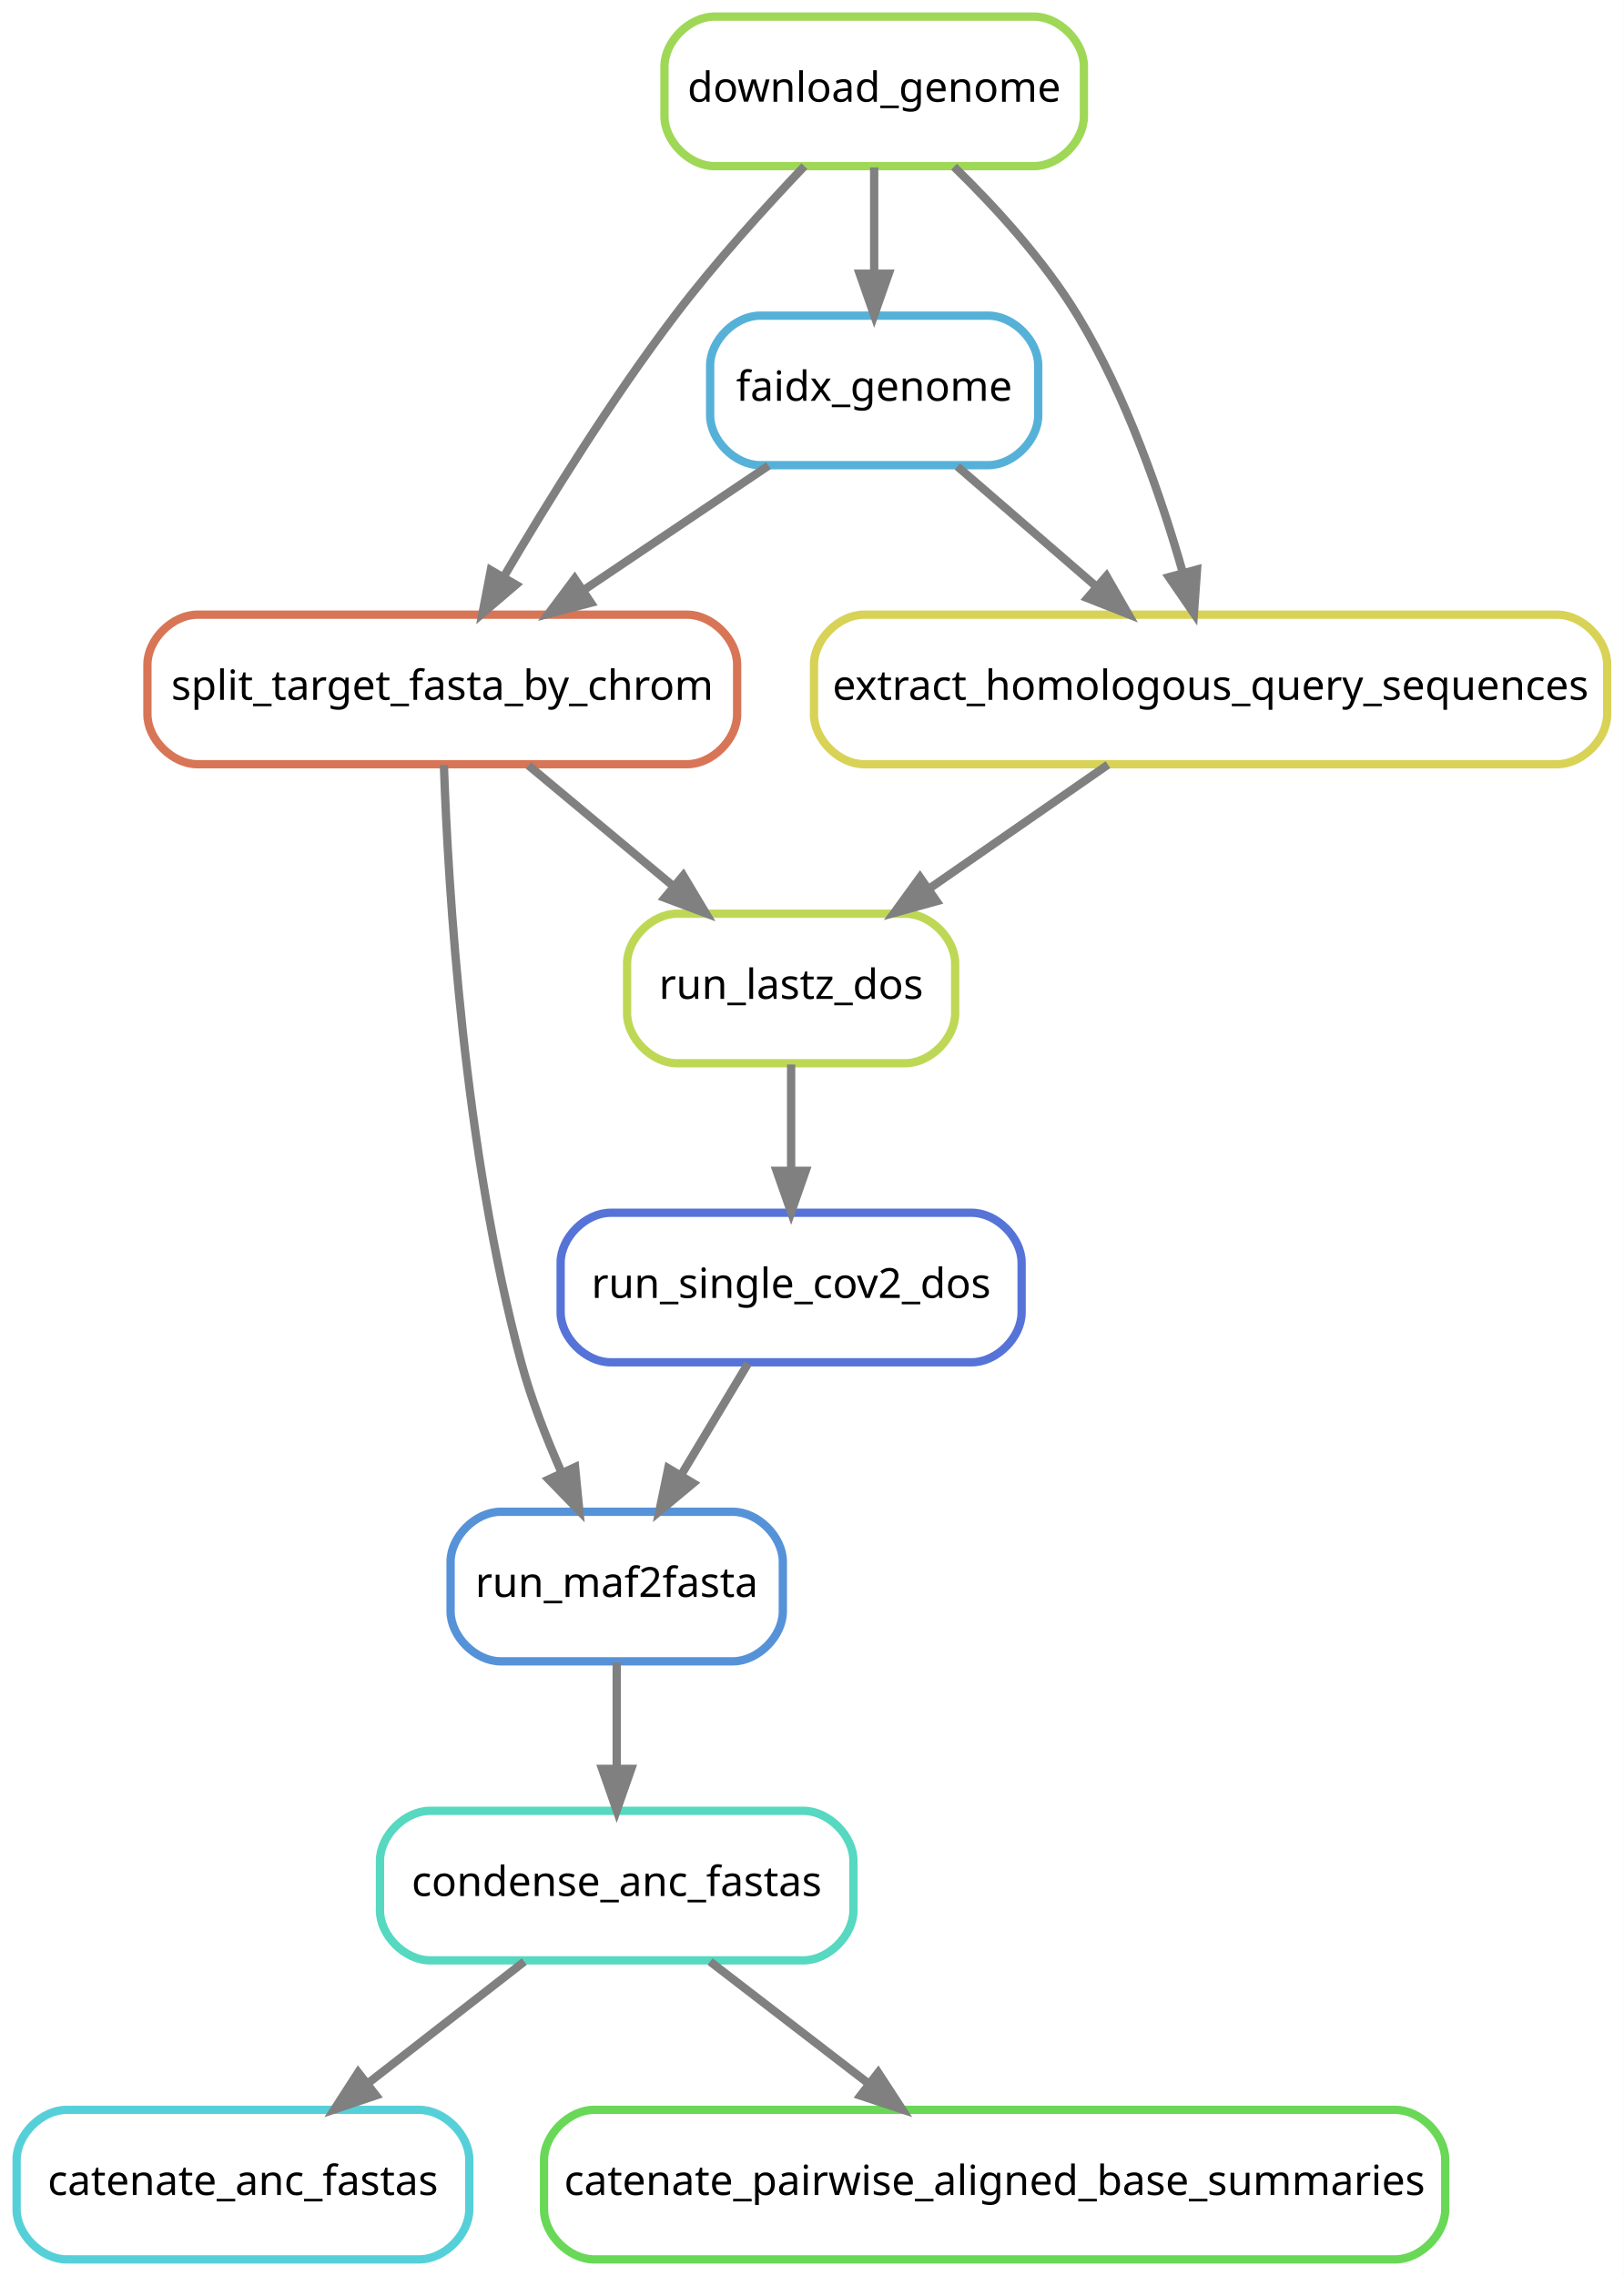
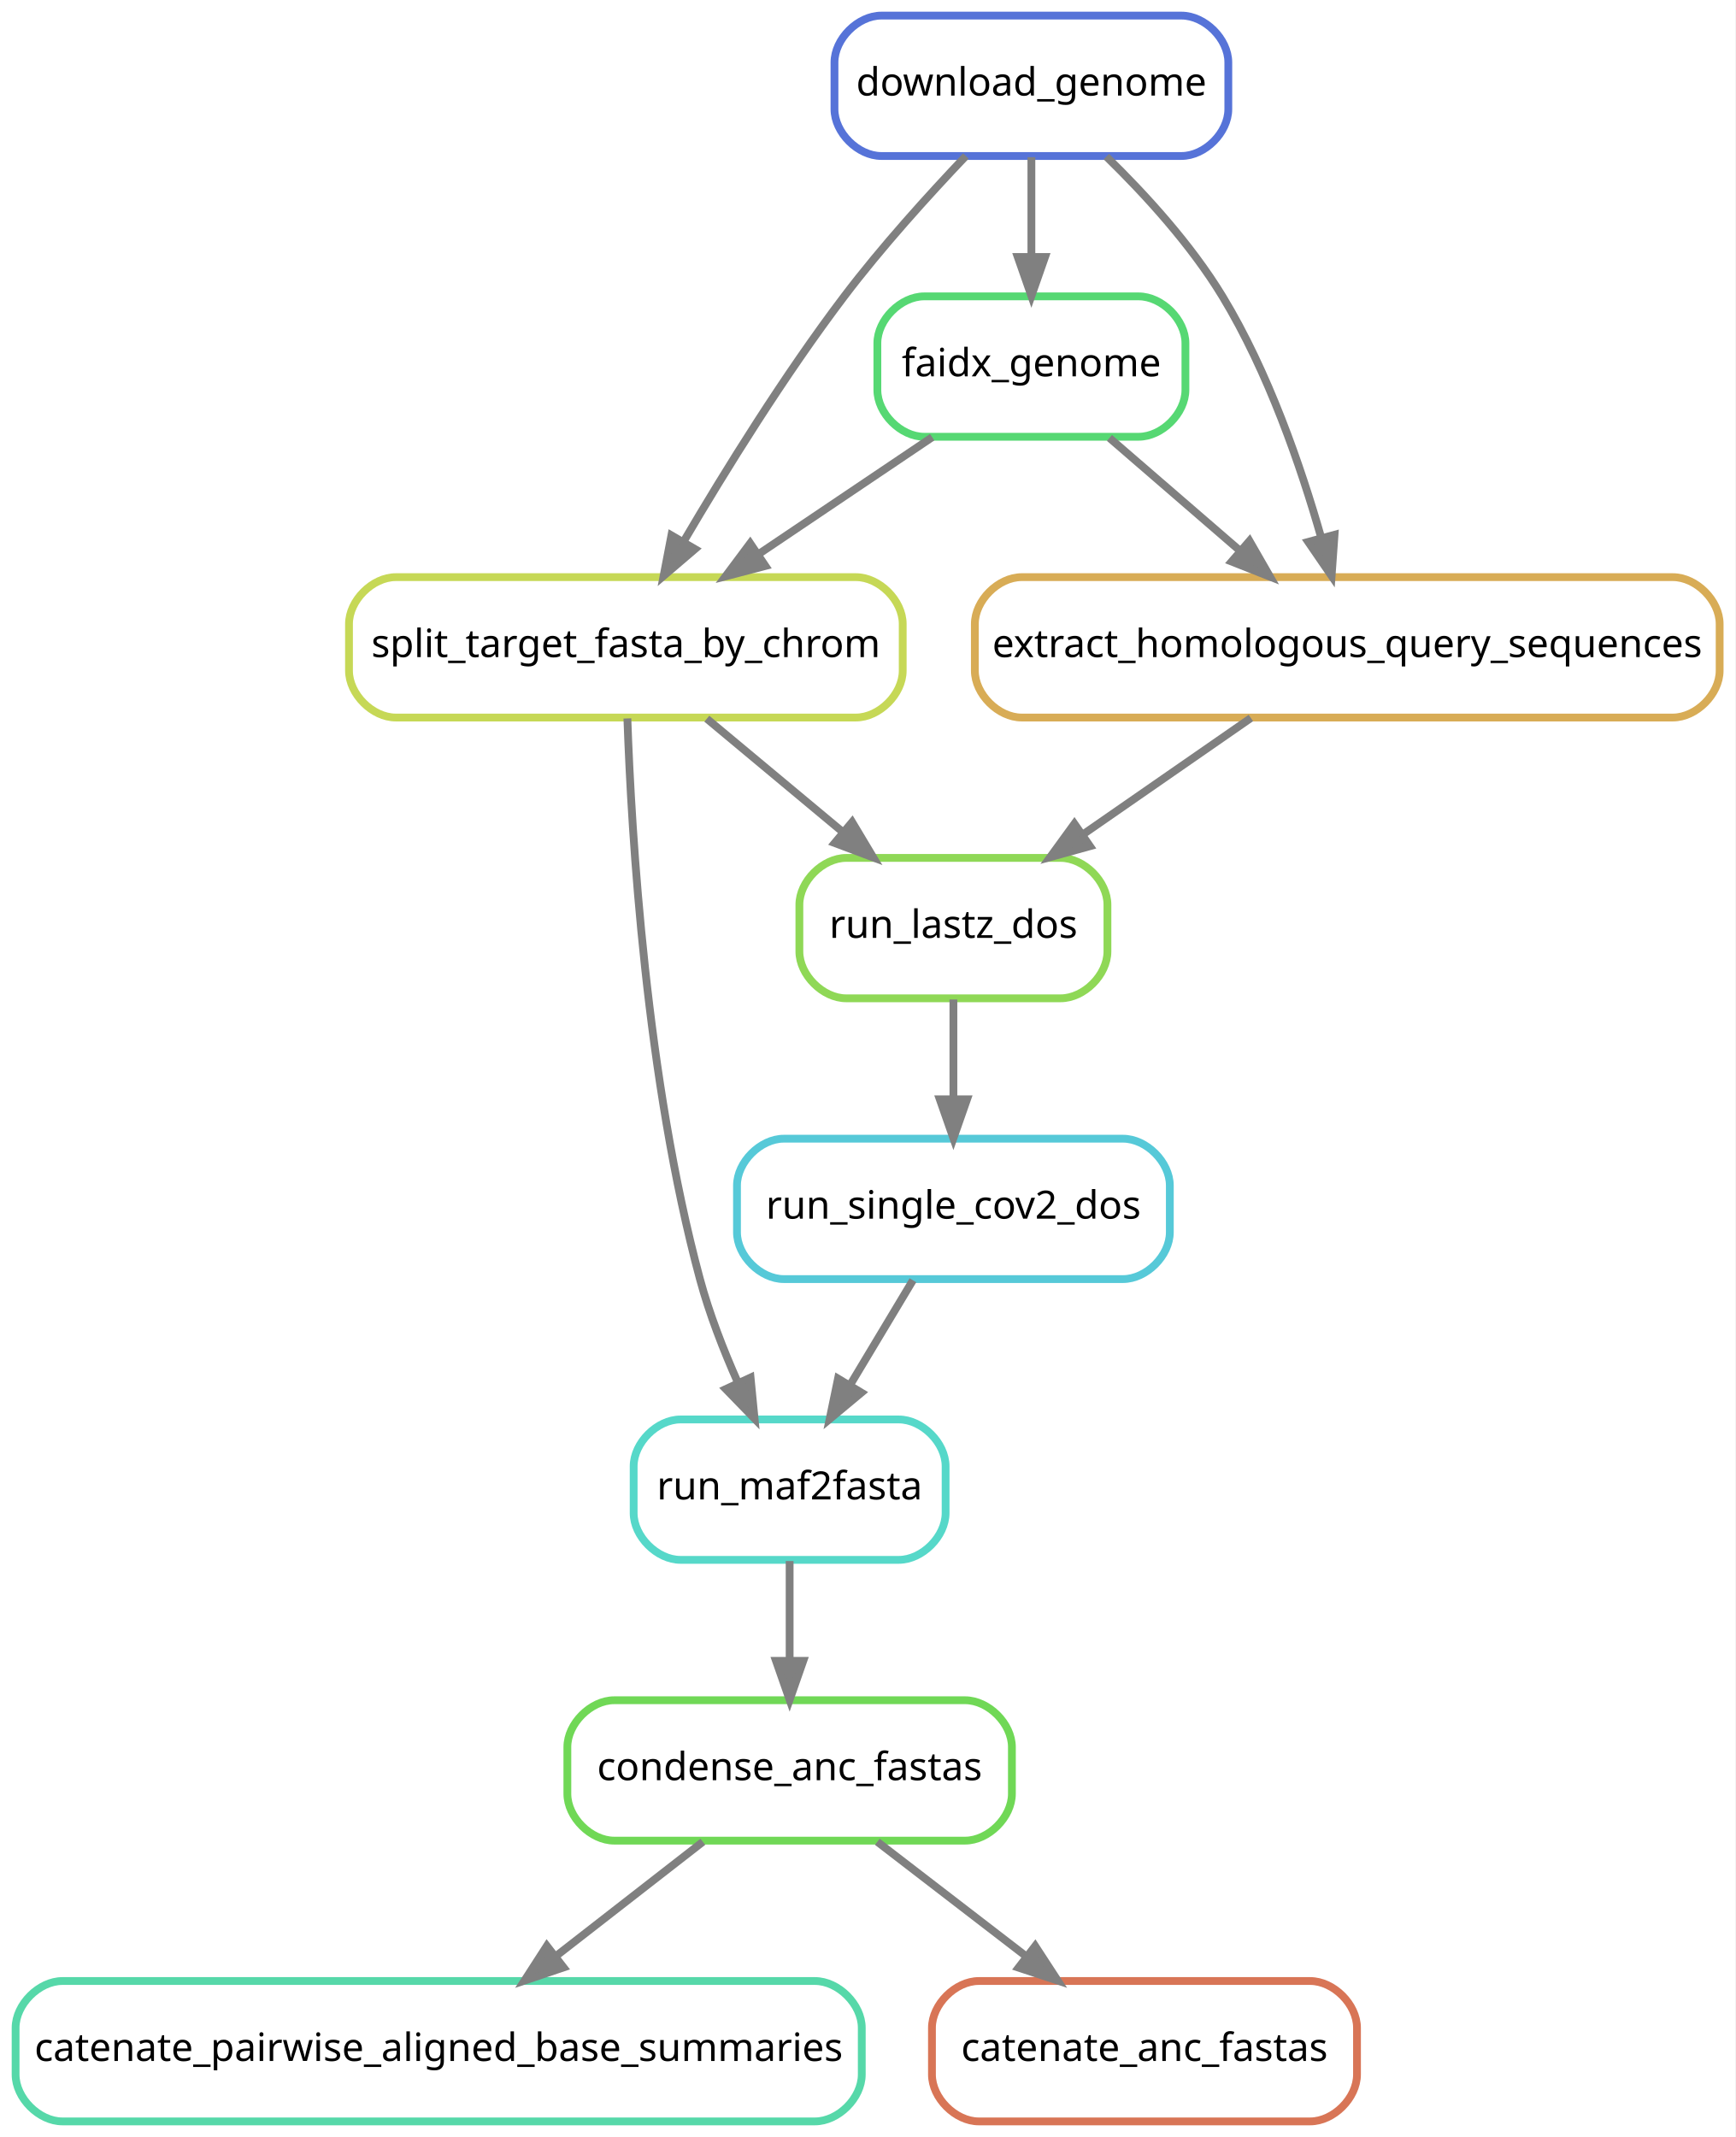
- <svg xmlns="http://www.w3.org/2000/svg" width="391pt" height="548pt" viewBox="0.00 0.00 391.00 548.00">
+ <svg xmlns="http://www.w3.org/2000/svg" width="445pt" height="548pt" viewBox="0.00 0.00 445.00 548.00">
  <g id="graph0" class="graph" transform="scale(1 1) rotate(0) translate(4 544)">
-     <polygon fill="white" stroke="transparent" points="-4,4 -4,-544 387,-544 387,4 -4,4" />
+     <polygon fill="white" stroke="transparent" points="-4,4 -4,-544 441,-544 441,4 -4,4" />
    <g id="node1" class="node">
-       <path fill="none" stroke="#56d0d8" stroke-width="2" d="M97,-36C97,-36 12,-36 12,-36 6,-36 0,-30 0,-24 0,-24 0,-12 0,-12 0,-6 6,0 12,0 12,0 97,0 97,0 103,0 109,-6 109,-12 109,-12 109,-24 109,-24 109,-30 103,-36 97,-36" />
-       <text text-anchor="middle" x="54.5" y="-15.5" font-family="sans" font-size="10.00">catenate_anc_fastas</text>
+       <path fill="none" stroke="#56d8a9" stroke-width="2" d="M205,-36C205,-36 12,-36 12,-36 6,-36 0,-30 0,-24 0,-24 0,-12 0,-12 0,-6 6,0 12,0 12,0 205,0 205,0 211,0 217,-6 217,-12 217,-12 217,-24 217,-24 217,-30 211,-36 205,-36" />
+       <text text-anchor="middle" x="108.5" y="-15.5" font-family="sans" font-size="10.00">catenate_pairwise_aligned_base_summaries</text>
    </g>
    <g id="node2" class="node">
-       <path fill="none" stroke="#56d8c1" stroke-width="2" d="M189.5,-108C189.5,-108 99.5,-108 99.5,-108 93.5,-108 87.5,-102 87.5,-96 87.5,-96 87.5,-84 87.5,-84 87.5,-78 93.5,-72 99.5,-72 99.5,-72 189.5,-72 189.5,-72 195.5,-72 201.5,-78 201.5,-84 201.5,-84 201.5,-96 201.5,-96 201.5,-102 195.5,-108 189.5,-108" />
-       <text text-anchor="middle" x="144.5" y="-87.5" font-family="sans" font-size="10.00">condense_anc_fastas</text>
+       <path fill="none" stroke="#70d856" stroke-width="2" d="M243.5,-108C243.5,-108 153.5,-108 153.5,-108 147.5,-108 141.5,-102 141.5,-96 141.5,-96 141.5,-84 141.5,-84 141.5,-78 147.5,-72 153.5,-72 153.5,-72 243.5,-72 243.5,-72 249.5,-72 255.5,-78 255.5,-84 255.5,-84 255.5,-96 255.5,-96 255.5,-102 249.5,-108 243.5,-108" />
+       <text text-anchor="middle" x="198.5" y="-87.5" font-family="sans" font-size="10.00">condense_anc_fastas</text>
    </g>
    <g id="edge1" class="edge">
-       <path fill="none" stroke="grey" stroke-width="2" d="M122.25,-71.7C110.92,-62.88 96.97,-52.03 84.68,-42.47" />
-       <polygon fill="grey" stroke="grey" stroke-width="2" points="86.53,-39.48 76.49,-36.1 82.24,-45.01 86.53,-39.48" />
+       <path fill="none" stroke="grey" stroke-width="2" d="M176.25,-71.7C164.92,-62.88 150.97,-52.03 138.68,-42.47" />
+       <polygon fill="grey" stroke="grey" stroke-width="2" points="140.53,-39.48 130.49,-36.1 136.24,-45.01 140.53,-39.48" />
    </g>
    <g id="node10" class="node">
-       <path fill="none" stroke="#68d856" stroke-width="2" d="M332,-36C332,-36 139,-36 139,-36 133,-36 127,-30 127,-24 127,-24 127,-12 127,-12 127,-6 133,0 139,0 139,0 332,0 332,0 338,0 344,-6 344,-12 344,-12 344,-24 344,-24 344,-30 338,-36 332,-36" />
-       <text text-anchor="middle" x="235.5" y="-15.5" font-family="sans" font-size="10.00">catenate_pairwise_aligned_base_summaries</text>
+       <path fill="none" stroke="#d87556" stroke-width="2" d="M332,-36C332,-36 247,-36 247,-36 241,-36 235,-30 235,-24 235,-24 235,-12 235,-12 235,-6 241,0 247,0 247,0 332,0 332,0 338,0 344,-6 344,-12 344,-12 344,-24 344,-24 344,-30 338,-36 332,-36" />
+       <text text-anchor="middle" x="289.5" y="-15.5" font-family="sans" font-size="10.00">catenate_anc_fastas</text>
    </g>
    <g id="edge13" class="edge">
-       <path fill="none" stroke="grey" stroke-width="2" d="M166.99,-71.7C178.46,-62.88 192.56,-52.03 204.98,-42.47" />
-       <polygon fill="grey" stroke="grey" stroke-width="2" points="207.47,-44.98 213.26,-36.1 203.2,-39.43 207.47,-44.98" />
+       <path fill="none" stroke="grey" stroke-width="2" d="M220.99,-71.7C232.46,-62.88 246.56,-52.03 258.98,-42.47" />
+       <polygon fill="grey" stroke="grey" stroke-width="2" points="261.47,-44.98 267.26,-36.1 257.2,-39.43 261.47,-44.98" />
    </g>
    <g id="node3" class="node">
-       <path fill="none" stroke="#5692d8" stroke-width="2" d="M172.5,-180C172.5,-180 116.5,-180 116.5,-180 110.5,-180 104.5,-174 104.5,-168 104.5,-168 104.5,-156 104.5,-156 104.5,-150 110.5,-144 116.5,-144 116.5,-144 172.5,-144 172.5,-144 178.5,-144 184.5,-150 184.5,-156 184.5,-156 184.5,-168 184.5,-168 184.5,-174 178.5,-180 172.5,-180" />
-       <text text-anchor="middle" x="144.5" y="-159.5" font-family="sans" font-size="10.00">run_maf2fasta</text>
+       <path fill="none" stroke="#56d8c9" stroke-width="2" d="M226.5,-180C226.5,-180 170.5,-180 170.5,-180 164.5,-180 158.5,-174 158.5,-168 158.5,-168 158.5,-156 158.5,-156 158.5,-150 164.5,-144 170.5,-144 170.5,-144 226.5,-144 226.5,-144 232.5,-144 238.5,-150 238.5,-156 238.5,-156 238.5,-168 238.5,-168 238.5,-174 232.5,-180 226.5,-180" />
+       <text text-anchor="middle" x="198.5" y="-159.5" font-family="sans" font-size="10.00">run_maf2fasta</text>
    </g>
    <g id="edge2" class="edge">
-       <path fill="none" stroke="grey" stroke-width="2" d="M144.5,-143.7C144.5,-135.98 144.5,-126.71 144.5,-118.11" />
-       <polygon fill="grey" stroke="grey" stroke-width="2" points="148,-118.1 144.5,-108.1 141,-118.1 148,-118.1" />
+       <path fill="none" stroke="grey" stroke-width="2" d="M198.5,-143.7C198.5,-135.98 198.5,-126.71 198.5,-118.11" />
+       <polygon fill="grey" stroke="grey" stroke-width="2" points="202,-118.1 198.5,-108.1 195,-118.1 202,-118.1" />
    </g>
    <g id="node4" class="node">
-       <path fill="none" stroke="#d87556" stroke-width="2" d="M161.5,-396C161.5,-396 43.5,-396 43.5,-396 37.5,-396 31.5,-390 31.5,-384 31.5,-384 31.5,-372 31.5,-372 31.5,-366 37.5,-360 43.5,-360 43.5,-360 161.5,-360 161.5,-360 167.5,-360 173.5,-366 173.5,-372 173.5,-372 173.5,-384 173.5,-384 173.5,-390 167.5,-396 161.5,-396" />
-       <text text-anchor="middle" x="102.5" y="-375.5" font-family="sans" font-size="10.00">split_target_fasta_by_chrom</text>
+       <path fill="none" stroke="#c6d856" stroke-width="2" d="M215.5,-396C215.5,-396 97.5,-396 97.5,-396 91.5,-396 85.5,-390 85.5,-384 85.5,-384 85.5,-372 85.5,-372 85.5,-366 91.5,-360 97.5,-360 97.5,-360 215.5,-360 215.5,-360 221.5,-360 227.5,-366 227.5,-372 227.5,-372 227.5,-384 227.5,-384 227.5,-390 221.5,-396 215.5,-396" />
+       <text text-anchor="middle" x="156.5" y="-375.5" font-family="sans" font-size="10.00">split_target_fasta_by_chrom</text>
+     </g>
+     <g id="edge4" class="edge">
+       <path fill="none" stroke="grey" stroke-width="2" d="M156.89,-359.77C157.93,-329.97 161.72,-267.09 175.5,-216 177.9,-207.09 181.55,-197.74 185.24,-189.42" />
+       <polygon fill="grey" stroke="grey" stroke-width="2" points="188.48,-190.75 189.51,-180.2 182.13,-187.8 188.48,-190.75" />
+     </g>
+     <g id="node8" class="node">
+       <path fill="none" stroke="#8fd856" stroke-width="2" d="M268,-324C268,-324 213,-324 213,-324 207,-324 201,-318 201,-312 201,-312 201,-300 201,-300 201,-294 207,-288 213,-288 213,-288 268,-288 268,-288 274,-288 280,-294 280,-300 280,-300 280,-312 280,-312 280,-318 274,-324 268,-324" />
+       <text text-anchor="middle" x="240.5" y="-303.5" font-family="sans" font-size="10.00">run_lastz_dos</text>
+     </g>
+     <g id="edge10" class="edge">
+       <path fill="none" stroke="grey" stroke-width="2" d="M177.26,-359.7C187.74,-350.97 200.61,-340.24 212,-330.75" />
+       <polygon fill="grey" stroke="grey" stroke-width="2" points="214.53,-333.19 219.97,-324.1 210.05,-327.82 214.53,-333.19" />
+     </g>
+     <g id="node5" class="node">
+       <path fill="none" stroke="#5673d8" stroke-width="2" d="M299,-540C299,-540 222,-540 222,-540 216,-540 210,-534 210,-528 210,-528 210,-516 210,-516 210,-510 216,-504 222,-504 222,-504 299,-504 299,-504 305,-504 311,-510 311,-516 311,-516 311,-528 311,-528 311,-534 305,-540 299,-540" />
+       <text text-anchor="middle" x="260.5" y="-519.5" font-family="sans" font-size="10.00">download_genome</text>
+     </g>
+     <g id="edge6" class="edge">
+       <path fill="none" stroke="grey" stroke-width="2" d="M243.7,-504C234.1,-493.91 222.1,-480.66 212.5,-468 197.19,-447.81 182.02,-423.35 171.34,-405.18" />
+       <polygon fill="grey" stroke="grey" stroke-width="2" points="174.23,-403.2 166.18,-396.32 168.18,-406.72 174.23,-403.2" />
+     </g>
+     <g id="node6" class="node">
+       <path fill="none" stroke="#56d873" stroke-width="2" d="M288,-468C288,-468 233,-468 233,-468 227,-468 221,-462 221,-456 221,-456 221,-444 221,-444 221,-438 227,-432 233,-432 233,-432 288,-432 288,-432 294,-432 300,-438 300,-444 300,-444 300,-456 300,-456 300,-462 294,-468 288,-468" />
+       <text text-anchor="middle" x="260.5" y="-447.5" font-family="sans" font-size="10.00">faidx_genome</text>
+     </g>
+     <g id="edge7" class="edge">
+       <path fill="none" stroke="grey" stroke-width="2" d="M260.5,-503.7C260.5,-495.98 260.5,-486.71 260.5,-478.11" />
+       <polygon fill="grey" stroke="grey" stroke-width="2" points="264,-478.1 260.5,-468.1 257,-478.1 264,-478.1" />
+     </g>
+     <g id="node9" class="node">
+       <path fill="none" stroke="#d8ac56" stroke-width="2" d="M425,-396C425,-396 258,-396 258,-396 252,-396 246,-390 246,-384 246,-384 246,-372 246,-372 246,-366 252,-360 258,-360 258,-360 425,-360 425,-360 431,-360 437,-366 437,-372 437,-372 437,-384 437,-384 437,-390 431,-396 425,-396" />
+       <text text-anchor="middle" x="341.5" y="-375.5" font-family="sans" font-size="10.00">extract_homologous_query_sequences</text>
+     </g>
+     <g id="edge12" class="edge">
+       <path fill="none" stroke="grey" stroke-width="2" d="M279.72,-503.85C289.69,-494.13 301.44,-481.28 309.5,-468 321.24,-448.67 329.61,-424.38 334.84,-406.06" />
+       <polygon fill="grey" stroke="grey" stroke-width="2" points="338.24,-406.87 337.49,-396.3 331.49,-405.04 338.24,-406.87" />
+     </g>
+     <g id="edge5" class="edge">
+       <path fill="none" stroke="grey" stroke-width="2" d="M235.06,-431.88C221.71,-422.89 205.18,-411.76 190.72,-402.03" />
+       <polygon fill="grey" stroke="grey" stroke-width="2" points="192.29,-398.87 182.04,-396.19 188.38,-404.68 192.29,-398.87" />
+     </g>
+     <g id="edge11" class="edge">
+       <path fill="none" stroke="grey" stroke-width="2" d="M280.52,-431.7C290.63,-422.97 303.04,-412.24 314.02,-402.75" />
+       <polygon fill="grey" stroke="grey" stroke-width="2" points="316.43,-405.29 321.71,-396.1 311.85,-399.99 316.43,-405.29" />
+     </g>
+     <g id="node7" class="node">
+       <path fill="none" stroke="#56c9d8" stroke-width="2" d="M284,-252C284,-252 197,-252 197,-252 191,-252 185,-246 185,-240 185,-240 185,-228 185,-228 185,-222 191,-216 197,-216 197,-216 284,-216 284,-216 290,-216 296,-222 296,-228 296,-228 296,-240 296,-240 296,-246 290,-252 284,-252" />
+       <text text-anchor="middle" x="240.5" y="-231.5" font-family="sans" font-size="10.00">run_single_cov2_dos</text>
    </g>
    <g id="edge3" class="edge">
-       <path fill="none" stroke="grey" stroke-width="2" d="M102.89,-359.77C103.93,-329.97 107.72,-267.09 121.5,-216 123.9,-207.09 127.55,-197.74 131.24,-189.42" />
-       <polygon fill="grey" stroke="grey" stroke-width="2" points="134.48,-190.75 135.51,-180.2 128.13,-187.8 134.48,-190.75" />
+       <path fill="none" stroke="grey" stroke-width="2" d="M230.12,-215.7C225.24,-207.56 219.31,-197.69 213.92,-188.7" />
+       <polygon fill="grey" stroke="grey" stroke-width="2" points="216.91,-186.88 208.76,-180.1 210.91,-190.48 216.91,-186.88" />
    </g>
-     <g id="node8" class="node">
-       <path fill="none" stroke="#bed856" stroke-width="2" d="M214,-324C214,-324 159,-324 159,-324 153,-324 147,-318 147,-312 147,-312 147,-300 147,-300 147,-294 153,-288 159,-288 159,-288 214,-288 214,-288 220,-288 226,-294 226,-300 226,-300 226,-312 226,-312 226,-318 220,-324 214,-324" />
-       <text text-anchor="middle" x="186.5" y="-303.5" font-family="sans" font-size="10.00">run_lastz_dos</text>
+     <g id="edge8" class="edge">
+       <path fill="none" stroke="grey" stroke-width="2" d="M240.5,-287.7C240.5,-279.98 240.5,-270.71 240.5,-262.11" />
+       <polygon fill="grey" stroke="grey" stroke-width="2" points="244,-262.1 240.5,-252.1 237,-262.1 244,-262.1" />
    </g>
    <g id="edge9" class="edge">
-       <path fill="none" stroke="grey" stroke-width="2" d="M123.26,-359.7C133.74,-350.97 146.61,-340.24 158,-330.75" />
-       <polygon fill="grey" stroke="grey" stroke-width="2" points="160.53,-333.19 165.97,-324.1 156.05,-327.82 160.53,-333.19" />
-     </g>
-     <g id="node5" class="node">
-       <path fill="none" stroke="#9fd856" stroke-width="2" d="M245,-540C245,-540 168,-540 168,-540 162,-540 156,-534 156,-528 156,-528 156,-516 156,-516 156,-510 162,-504 168,-504 168,-504 245,-504 245,-504 251,-504 257,-510 257,-516 257,-516 257,-528 257,-528 257,-534 251,-540 245,-540" />
-       <text text-anchor="middle" x="206.5" y="-519.5" font-family="sans" font-size="10.00">download_genome</text>
-     </g>
-     <g id="edge5" class="edge">
-       <path fill="none" stroke="grey" stroke-width="2" d="M189.7,-504C180.1,-493.91 168.1,-480.66 158.5,-468 143.19,-447.81 128.02,-423.35 117.34,-405.18" />
-       <polygon fill="grey" stroke="grey" stroke-width="2" points="120.23,-403.2 112.18,-396.32 114.18,-406.72 120.23,-403.2" />
-     </g>
-     <g id="node6" class="node">
-       <path fill="none" stroke="#56b1d8" stroke-width="2" d="M234,-468C234,-468 179,-468 179,-468 173,-468 167,-462 167,-456 167,-456 167,-444 167,-444 167,-438 173,-432 179,-432 179,-432 234,-432 234,-432 240,-432 246,-438 246,-444 246,-444 246,-456 246,-456 246,-462 240,-468 234,-468" />
-       <text text-anchor="middle" x="206.5" y="-447.5" font-family="sans" font-size="10.00">faidx_genome</text>
-     </g>
-     <g id="edge7" class="edge">
-       <path fill="none" stroke="grey" stroke-width="2" d="M206.5,-503.7C206.5,-495.98 206.5,-486.71 206.5,-478.11" />
-       <polygon fill="grey" stroke="grey" stroke-width="2" points="210,-478.1 206.5,-468.1 203,-478.1 210,-478.1" />
-     </g>
-     <g id="node9" class="node">
-       <path fill="none" stroke="#d8d356" stroke-width="2" d="M371,-396C371,-396 204,-396 204,-396 198,-396 192,-390 192,-384 192,-384 192,-372 192,-372 192,-366 198,-360 204,-360 204,-360 371,-360 371,-360 377,-360 383,-366 383,-372 383,-372 383,-384 383,-384 383,-390 377,-396 371,-396" />
-       <text text-anchor="middle" x="287.5" y="-375.5" font-family="sans" font-size="10.00">extract_homologous_query_sequences</text>
-     </g>
-     <g id="edge11" class="edge">
-       <path fill="none" stroke="grey" stroke-width="2" d="M225.72,-503.85C235.69,-494.13 247.44,-481.28 255.5,-468 267.24,-448.67 275.61,-424.38 280.84,-406.06" />
-       <polygon fill="grey" stroke="grey" stroke-width="2" points="284.24,-406.87 283.49,-396.3 277.49,-405.04 284.24,-406.87" />
-     </g>
-     <g id="edge6" class="edge">
-       <path fill="none" stroke="grey" stroke-width="2" d="M181.06,-431.88C167.71,-422.89 151.18,-411.76 136.72,-402.03" />
-       <polygon fill="grey" stroke="grey" stroke-width="2" points="138.29,-398.87 128.04,-396.19 134.38,-404.68 138.29,-398.87" />
-     </g>
-     <g id="edge12" class="edge">
-       <path fill="none" stroke="grey" stroke-width="2" d="M226.52,-431.7C236.63,-422.97 249.04,-412.24 260.02,-402.75" />
-       <polygon fill="grey" stroke="grey" stroke-width="2" points="262.43,-405.29 267.71,-396.1 257.85,-399.99 262.43,-405.29" />
-     </g>
-     <g id="node7" class="node">
-       <path fill="none" stroke="#5673d8" stroke-width="2" d="M230,-252C230,-252 143,-252 143,-252 137,-252 131,-246 131,-240 131,-240 131,-228 131,-228 131,-222 137,-216 143,-216 143,-216 230,-216 230,-216 236,-216 242,-222 242,-228 242,-228 242,-240 242,-240 242,-246 236,-252 230,-252" />
-       <text text-anchor="middle" x="186.5" y="-231.5" font-family="sans" font-size="10.00">run_single_cov2_dos</text>
-     </g>
-     <g id="edge4" class="edge">
-       <path fill="none" stroke="grey" stroke-width="2" d="M176.12,-215.7C171.24,-207.56 165.31,-197.69 159.92,-188.7" />
-       <polygon fill="grey" stroke="grey" stroke-width="2" points="162.91,-186.88 154.76,-180.1 156.91,-190.48 162.91,-186.88" />
-     </g>
-     <g id="edge8" class="edge">
-       <path fill="none" stroke="grey" stroke-width="2" d="M186.5,-287.7C186.5,-279.98 186.5,-270.71 186.5,-262.11" />
-       <polygon fill="grey" stroke="grey" stroke-width="2" points="190,-262.1 186.5,-252.1 183,-262.1 190,-262.1" />
-     </g>
-     <g id="edge10" class="edge">
-       <path fill="none" stroke="grey" stroke-width="2" d="M262.79,-359.88C249.83,-350.89 233.77,-339.76 219.73,-330.03" />
-       <polygon fill="grey" stroke="grey" stroke-width="2" points="221.52,-327.01 211.3,-324.19 217.53,-332.76 221.52,-327.01" />
+       <path fill="none" stroke="grey" stroke-width="2" d="M316.79,-359.88C303.83,-350.89 287.77,-339.76 273.73,-330.03" />
+       <polygon fill="grey" stroke="grey" stroke-width="2" points="275.52,-327.01 265.3,-324.19 271.53,-332.76 275.52,-327.01" />
    </g>
  </g>
</svg>
